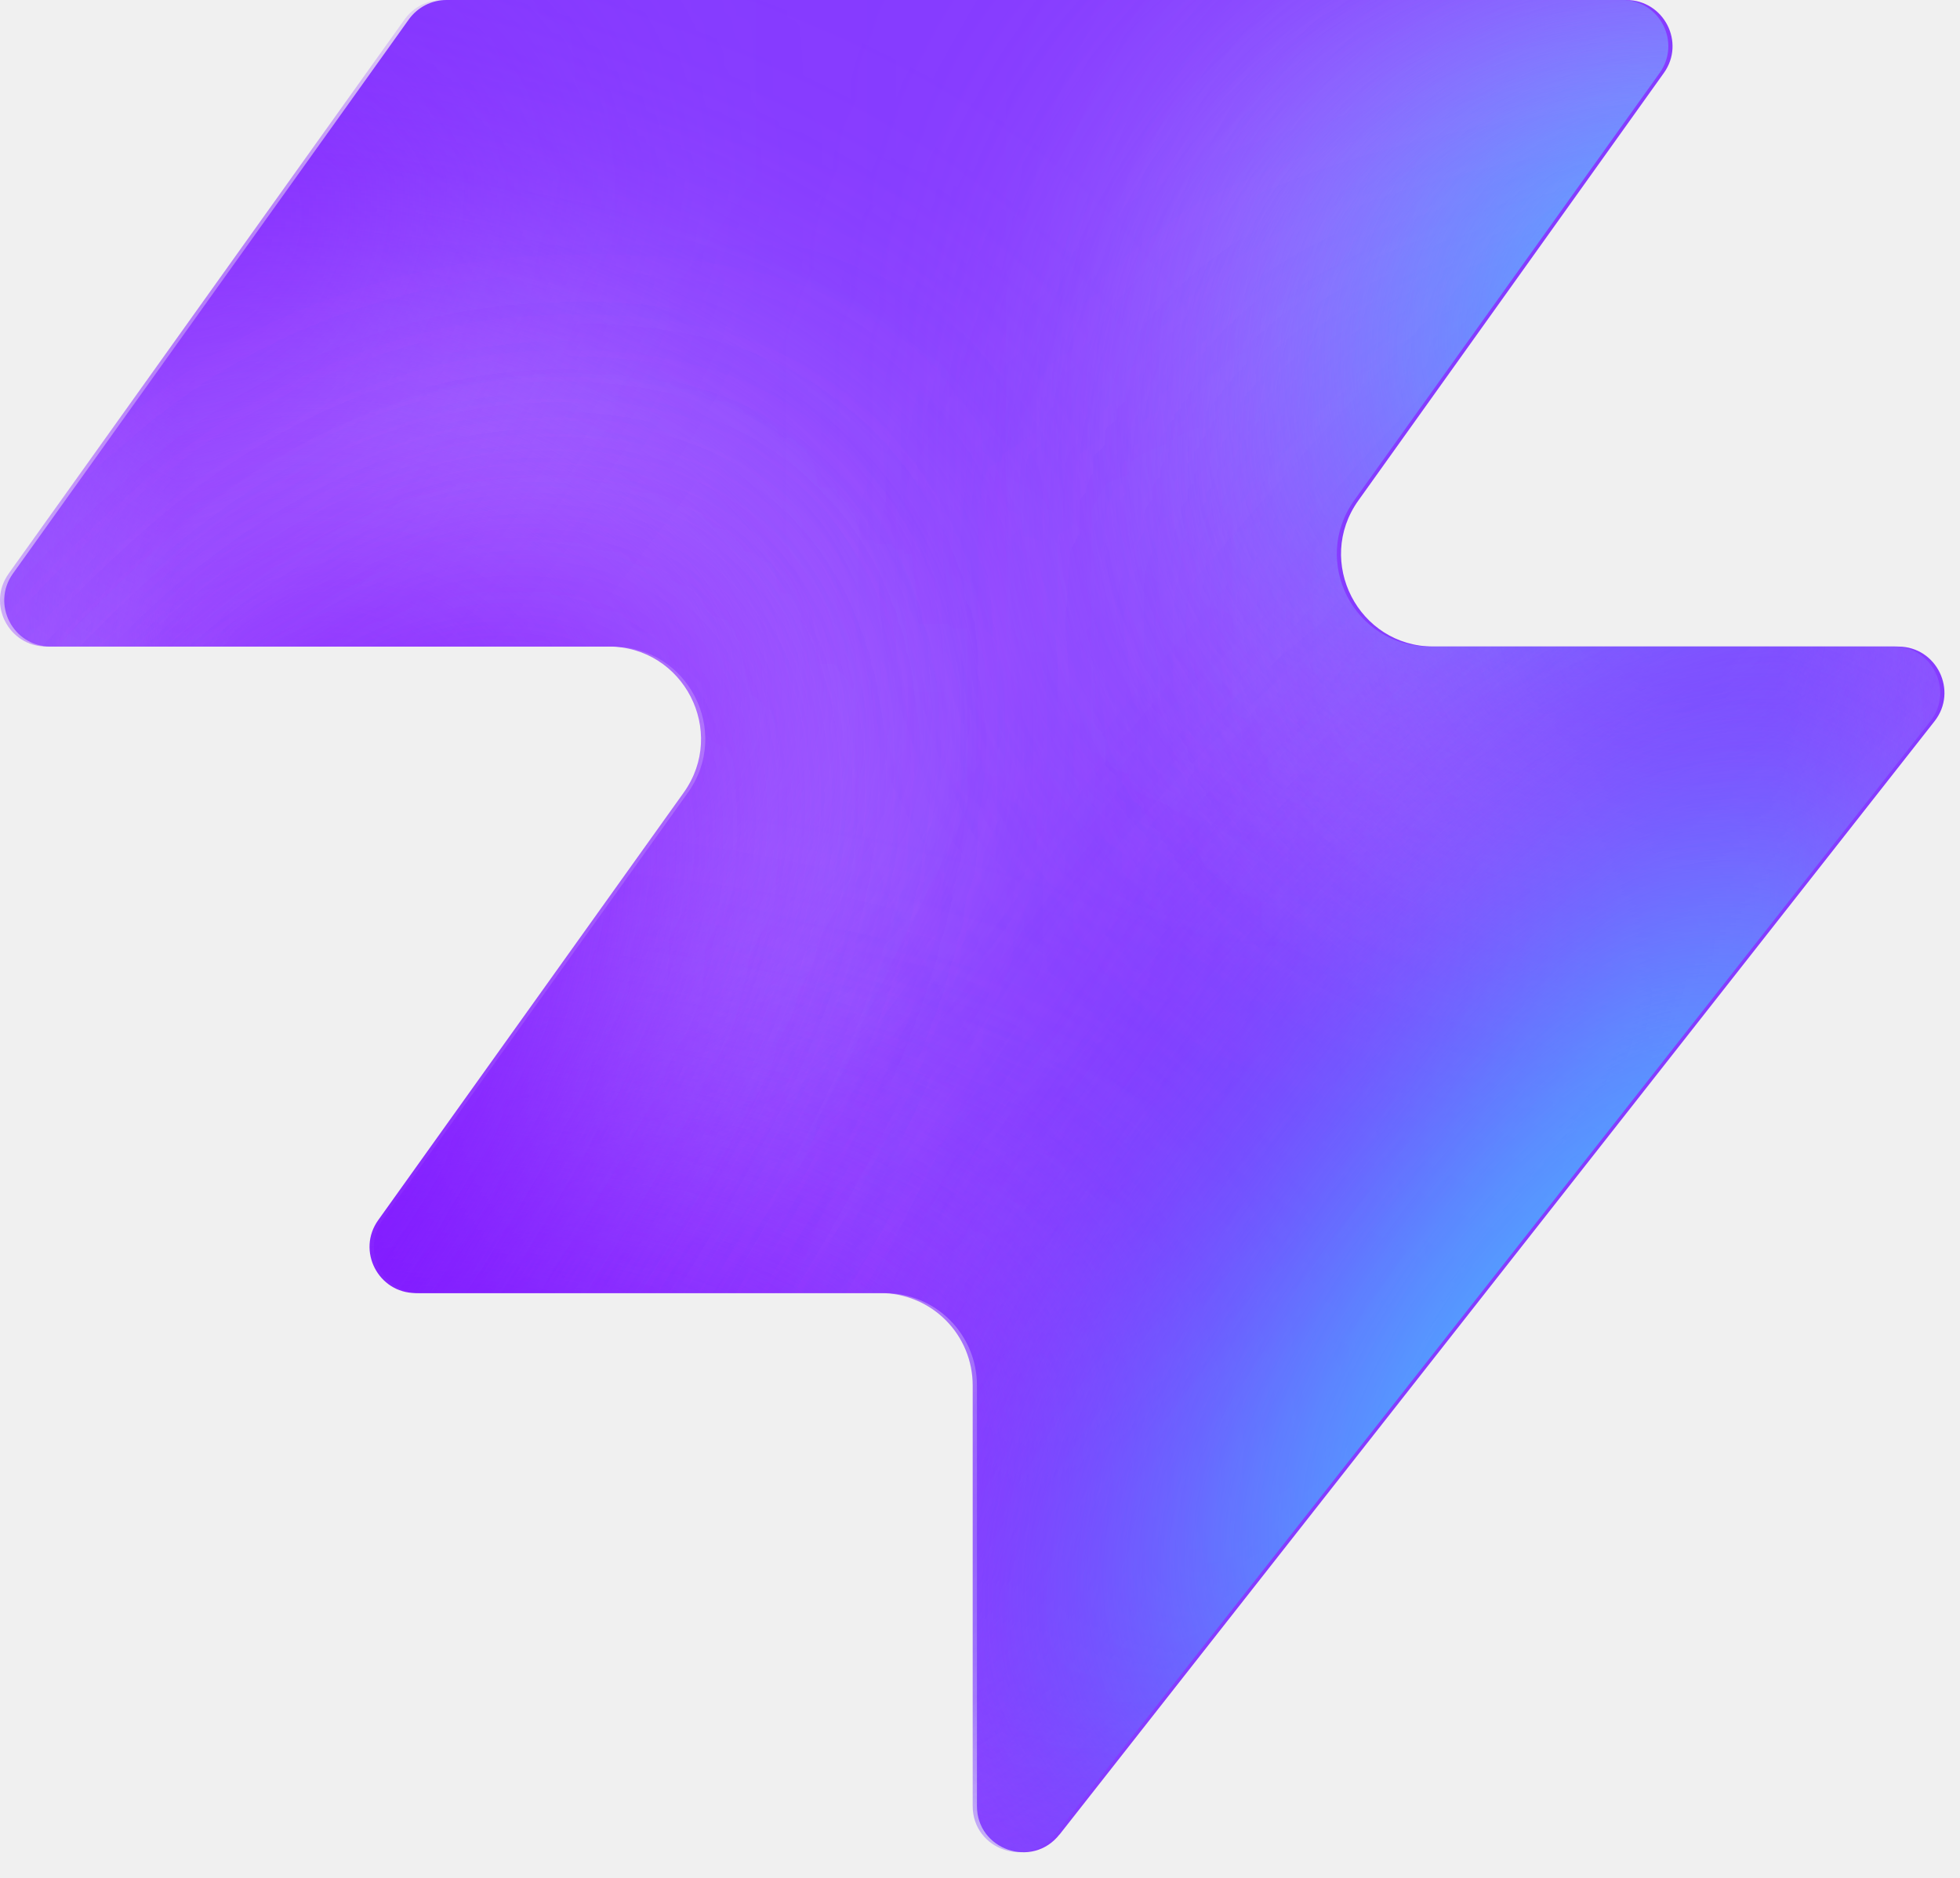
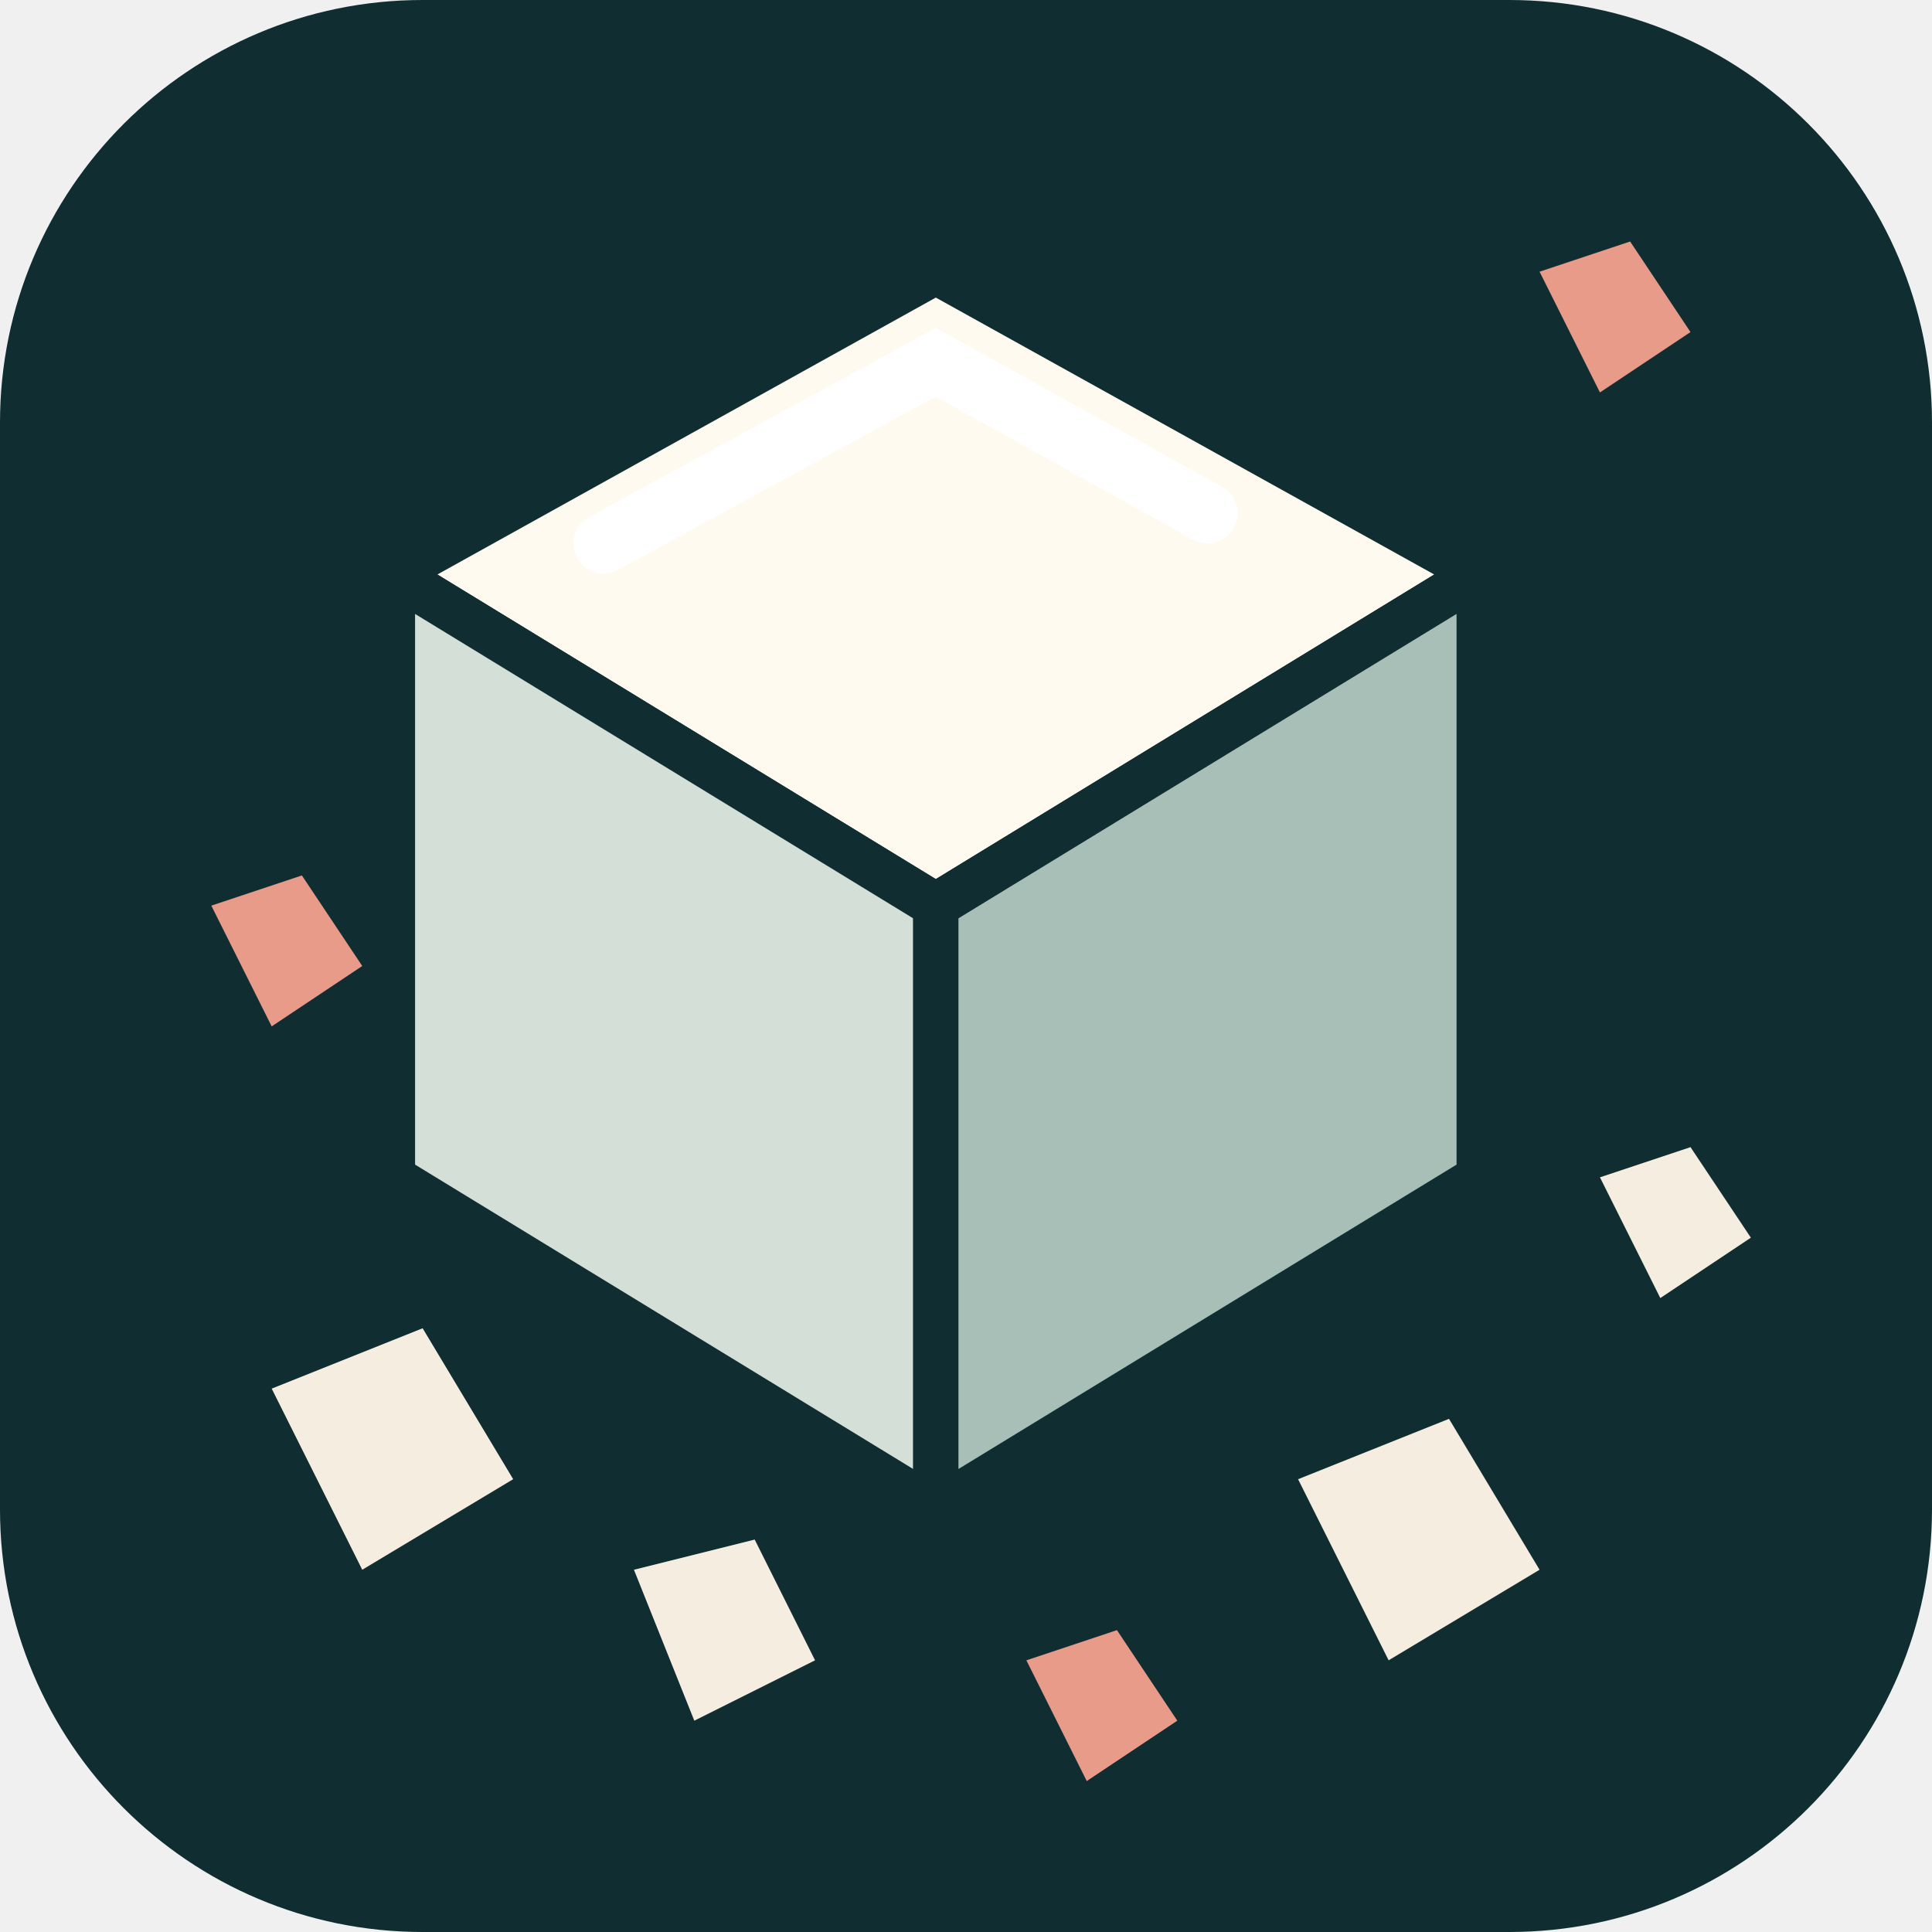
- <svg xmlns="http://www.w3.org/2000/svg" width="48" height="46" fill="none" viewBox="0 0 48 46">
-   <path fill="#863bff" d="M25.946 44.938c-.664.845-2.021.375-2.021-.698V33.937a2.26 2.26 0 0 0-2.262-2.262H10.287c-.92 0-1.456-1.04-.92-1.788l7.48-10.471c1.07-1.497 0-3.578-1.842-3.578H1.237c-.92 0-1.456-1.04-.92-1.788L10.013.474c.214-.297.556-.474.92-.474h28.894c.92 0 1.456 1.04.92 1.788l-7.48 10.471c-1.07 1.498 0 3.579 1.842 3.579h11.377c.943 0 1.473 1.088.89 1.83L25.947 44.94z" style="fill:#863bff;fill:color(display-p3 .525 .23 1);fill-opacity:1" />
-   <mask id="a" width="48" height="46" x="0" y="0" maskUnits="userSpaceOnUse" style="mask-type:alpha">
-     <path fill="#000" d="M25.842 44.938c-.664.844-2.021.375-2.021-.698V33.937a2.26 2.26 0 0 0-2.262-2.262H10.183c-.92 0-1.456-1.04-.92-1.788l7.48-10.471c1.07-1.498 0-3.579-1.842-3.579H1.133c-.92 0-1.456-1.04-.92-1.787L9.91.473c.214-.297.556-.474.92-.474h28.894c.92 0 1.456 1.04.92 1.788l-7.48 10.471c-1.07 1.498 0 3.578 1.842 3.578h11.377c.943 0 1.473 1.088.89 1.832L25.843 44.94z" style="fill:#000;fill-opacity:1" />
-   </mask>
-   <g mask="url(#a)">
-     <g filter="url(#b)">
-       <ellipse cx="5.508" cy="14.704" fill="#ede6ff" rx="5.508" ry="14.704" style="fill:#ede6ff;fill:color(display-p3 .927 .903 1);fill-opacity:1" transform="matrix(.00324 1 1 -.00324 -4.47 31.516)" />
-     </g>
-     <g filter="url(#c)">
-       <ellipse cx="10.399" cy="29.851" fill="#ede6ff" rx="10.399" ry="29.851" style="fill:#ede6ff;fill:color(display-p3 .927 .903 1);fill-opacity:1" transform="matrix(.00324 1 1 -.00324 -39.328 7.883)" />
-     </g>
-     <g filter="url(#d)">
-       <ellipse cx="5.508" cy="30.487" fill="#7e14ff" rx="5.508" ry="30.487" style="fill:#7e14ff;fill:color(display-p3 .492 .077 1);fill-opacity:1" transform="rotate(89.814 -25.913 -14.639)scale(1 -1)" />
-     </g>
-     <g filter="url(#e)">
-       <ellipse cx="5.508" cy="30.599" fill="#7e14ff" rx="5.508" ry="30.599" style="fill:#7e14ff;fill:color(display-p3 .492 .077 1);fill-opacity:1" transform="rotate(89.814 -32.644 -3.334)scale(1 -1)" />
-     </g>
-     <g filter="url(#f)">
-       <ellipse cx="5.508" cy="30.599" fill="#7e14ff" rx="5.508" ry="30.599" style="fill:#7e14ff;fill:color(display-p3 .492 .077 1);fill-opacity:1" transform="matrix(.00324 1 1 -.00324 -34.34 30.47)" />
-     </g>
-     <g filter="url(#g)">
-       <ellipse cx="14.072" cy="22.078" fill="#ede6ff" rx="14.072" ry="22.078" style="fill:#ede6ff;fill:color(display-p3 .927 .903 1);fill-opacity:1" transform="rotate(93.35 24.506 48.493)scale(-1 1)" />
-     </g>
-     <g filter="url(#h)">
-       <ellipse cx="3.47" cy="21.501" fill="#7e14ff" rx="3.47" ry="21.501" style="fill:#7e14ff;fill:color(display-p3 .492 .077 1);fill-opacity:1" transform="rotate(89.009 28.708 47.59)scale(-1 1)" />
-     </g>
-     <g filter="url(#i)">
-       <ellipse cx="3.47" cy="21.501" fill="#7e14ff" rx="3.47" ry="21.501" style="fill:#7e14ff;fill:color(display-p3 .492 .077 1);fill-opacity:1" transform="rotate(89.009 28.708 47.59)scale(-1 1)" />
-     </g>
-     <g filter="url(#j)">
-       <ellipse cx=".387" cy="8.972" fill="#7e14ff" rx="4.407" ry="29.108" style="fill:#7e14ff;fill:color(display-p3 .492 .077 1);fill-opacity:1" transform="rotate(39.51 .387 8.972)" />
-     </g>
-     <g filter="url(#k)">
-       <ellipse cx="47.523" cy="-6.092" fill="#7e14ff" rx="4.407" ry="29.108" style="fill:#7e14ff;fill:color(display-p3 .492 .077 1);fill-opacity:1" transform="rotate(37.892 47.523 -6.092)" />
-     </g>
-     <g filter="url(#l)">
-       <ellipse cx="41.412" cy="6.333" fill="#47bfff" rx="5.971" ry="9.665" style="fill:#47bfff;fill:color(display-p3 .28 .748 1);fill-opacity:1" transform="rotate(37.892 41.412 6.333)" />
-     </g>
-     <g filter="url(#m)">
-       <ellipse cx="-1.879" cy="38.332" fill="#7e14ff" rx="4.407" ry="29.108" style="fill:#7e14ff;fill:color(display-p3 .492 .077 1);fill-opacity:1" transform="rotate(37.892 -1.88 38.332)" />
-     </g>
-     <g filter="url(#n)">
-       <ellipse cx="-1.879" cy="38.332" fill="#7e14ff" rx="4.407" ry="29.108" style="fill:#7e14ff;fill:color(display-p3 .492 .077 1);fill-opacity:1" transform="rotate(37.892 -1.88 38.332)" />
-     </g>
-     <g filter="url(#o)">
-       <ellipse cx="35.651" cy="29.907" fill="#7e14ff" rx="4.407" ry="29.108" style="fill:#7e14ff;fill:color(display-p3 .492 .077 1);fill-opacity:1" transform="rotate(37.892 35.651 29.907)" />
-     </g>
-     <g filter="url(#p)">
-       <ellipse cx="38.418" cy="32.4" fill="#47bfff" rx="5.971" ry="15.297" style="fill:#47bfff;fill:color(display-p3 .28 .748 1);fill-opacity:1" transform="rotate(37.892 38.418 32.4)" />
-     </g>
+ <svg xmlns="http://www.w3.org/2000/svg" width="64" height="64" viewBox="0 0 64 64" fill="none">
+   <rect width="64" height="64" rx="14" fill="#102d31" />
+   <g stroke="#102d31" stroke-width="1.5" stroke-linejoin="round">
+     <path d="M31 9 49 19 31 30 13 19Z" fill="#fffaf0" />
+     <path d="M13 19 31 30 31 50 13 39Z" fill="#d4dfd8" />
+     <path d="M31 30 49 19 49 39 31 50Z" fill="#a8bfb7" />
  </g>
-   <defs>
-     <filter id="b" width="60.045" height="41.654" x="-19.77" y="16.149" color-interpolation-filters="sRGB" filterUnits="userSpaceOnUse">
-       <feFlood flood-opacity="0" result="BackgroundImageFix" />
-       <feBlend in="SourceGraphic" in2="BackgroundImageFix" result="shape" />
-       <feGaussianBlur result="effect1_foregroundBlur_2002_17158" stdDeviation="7.659" />
-     </filter>
-     <filter id="c" width="90.34" height="51.437" x="-54.613" y="-7.533" color-interpolation-filters="sRGB" filterUnits="userSpaceOnUse">
-       <feFlood flood-opacity="0" result="BackgroundImageFix" />
-       <feBlend in="SourceGraphic" in2="BackgroundImageFix" result="shape" />
-       <feGaussianBlur result="effect1_foregroundBlur_2002_17158" stdDeviation="7.659" />
-     </filter>
-     <filter id="d" width="79.355" height="29.4" x="-49.64" y="2.03" color-interpolation-filters="sRGB" filterUnits="userSpaceOnUse">
-       <feFlood flood-opacity="0" result="BackgroundImageFix" />
-       <feBlend in="SourceGraphic" in2="BackgroundImageFix" result="shape" />
-       <feGaussianBlur result="effect1_foregroundBlur_2002_17158" stdDeviation="4.596" />
-     </filter>
-     <filter id="e" width="79.579" height="29.4" x="-45.045" y="20.029" color-interpolation-filters="sRGB" filterUnits="userSpaceOnUse">
-       <feFlood flood-opacity="0" result="BackgroundImageFix" />
-       <feBlend in="SourceGraphic" in2="BackgroundImageFix" result="shape" />
-       <feGaussianBlur result="effect1_foregroundBlur_2002_17158" stdDeviation="4.596" />
-     </filter>
-     <filter id="f" width="79.579" height="29.4" x="-43.513" y="21.178" color-interpolation-filters="sRGB" filterUnits="userSpaceOnUse">
-       <feFlood flood-opacity="0" result="BackgroundImageFix" />
-       <feBlend in="SourceGraphic" in2="BackgroundImageFix" result="shape" />
-       <feGaussianBlur result="effect1_foregroundBlur_2002_17158" stdDeviation="4.596" />
-     </filter>
-     <filter id="g" width="74.749" height="58.852" x="15.756" y="-17.901" color-interpolation-filters="sRGB" filterUnits="userSpaceOnUse">
-       <feFlood flood-opacity="0" result="BackgroundImageFix" />
-       <feBlend in="SourceGraphic" in2="BackgroundImageFix" result="shape" />
-       <feGaussianBlur result="effect1_foregroundBlur_2002_17158" stdDeviation="7.659" />
-     </filter>
-     <filter id="h" width="61.377" height="25.362" x="23.548" y="2.284" color-interpolation-filters="sRGB" filterUnits="userSpaceOnUse">
-       <feFlood flood-opacity="0" result="BackgroundImageFix" />
-       <feBlend in="SourceGraphic" in2="BackgroundImageFix" result="shape" />
-       <feGaussianBlur result="effect1_foregroundBlur_2002_17158" stdDeviation="4.596" />
-     </filter>
-     <filter id="i" width="61.377" height="25.362" x="23.548" y="2.284" color-interpolation-filters="sRGB" filterUnits="userSpaceOnUse">
-       <feFlood flood-opacity="0" result="BackgroundImageFix" />
-       <feBlend in="SourceGraphic" in2="BackgroundImageFix" result="shape" />
-       <feGaussianBlur result="effect1_foregroundBlur_2002_17158" stdDeviation="4.596" />
-     </filter>
-     <filter id="j" width="56.045" height="63.649" x="-27.636" y="-22.853" color-interpolation-filters="sRGB" filterUnits="userSpaceOnUse">
-       <feFlood flood-opacity="0" result="BackgroundImageFix" />
-       <feBlend in="SourceGraphic" in2="BackgroundImageFix" result="shape" />
-       <feGaussianBlur result="effect1_foregroundBlur_2002_17158" stdDeviation="4.596" />
-     </filter>
-     <filter id="k" width="54.814" height="64.646" x="20.116" y="-38.415" color-interpolation-filters="sRGB" filterUnits="userSpaceOnUse">
-       <feFlood flood-opacity="0" result="BackgroundImageFix" />
-       <feBlend in="SourceGraphic" in2="BackgroundImageFix" result="shape" />
-       <feGaussianBlur result="effect1_foregroundBlur_2002_17158" stdDeviation="4.596" />
-     </filter>
-     <filter id="l" width="33.541" height="35.313" x="24.641" y="-11.323" color-interpolation-filters="sRGB" filterUnits="userSpaceOnUse">
-       <feFlood flood-opacity="0" result="BackgroundImageFix" />
-       <feBlend in="SourceGraphic" in2="BackgroundImageFix" result="shape" />
-       <feGaussianBlur result="effect1_foregroundBlur_2002_17158" stdDeviation="4.596" />
-     </filter>
-     <filter id="m" width="54.814" height="64.646" x="-29.286" y="6.009" color-interpolation-filters="sRGB" filterUnits="userSpaceOnUse">
-       <feFlood flood-opacity="0" result="BackgroundImageFix" />
-       <feBlend in="SourceGraphic" in2="BackgroundImageFix" result="shape" />
-       <feGaussianBlur result="effect1_foregroundBlur_2002_17158" stdDeviation="4.596" />
-     </filter>
-     <filter id="n" width="54.814" height="64.646" x="-29.286" y="6.009" color-interpolation-filters="sRGB" filterUnits="userSpaceOnUse">
-       <feFlood flood-opacity="0" result="BackgroundImageFix" />
-       <feBlend in="SourceGraphic" in2="BackgroundImageFix" result="shape" />
-       <feGaussianBlur result="effect1_foregroundBlur_2002_17158" stdDeviation="4.596" />
-     </filter>
-     <filter id="o" width="54.814" height="64.646" x="8.244" y="-2.416" color-interpolation-filters="sRGB" filterUnits="userSpaceOnUse">
-       <feFlood flood-opacity="0" result="BackgroundImageFix" />
-       <feBlend in="SourceGraphic" in2="BackgroundImageFix" result="shape" />
-       <feGaussianBlur result="effect1_foregroundBlur_2002_17158" stdDeviation="4.596" />
-     </filter>
-     <filter id="p" width="39.409" height="43.623" x="18.713" y="10.588" color-interpolation-filters="sRGB" filterUnits="userSpaceOnUse">
-       <feFlood flood-opacity="0" result="BackgroundImageFix" />
-       <feBlend in="SourceGraphic" in2="BackgroundImageFix" result="shape" />
-       <feGaussianBlur result="effect1_foregroundBlur_2002_17158" stdDeviation="4.596" />
-     </filter>
-   </defs>
+   <path d="m20 18 11-6 9 5" stroke="#fff" stroke-width="2" stroke-linecap="round" />
+   <g fill="#f5ede0">
+     <path d="m9 46 5-2 3 5-5 3Z" />
+     <path d="m21 52 4-1 2 4-4 2Z" />
+     <path d="m43 49 5-2 3 5-5 3Z" />
+     <path d="m53 39 3-1 2 3-3 2Z" />
+   </g>
+   <g fill="#e99b89">
+     <path d="m51 9 3-1 2 3-3 2Z" />
+     <path d="m7 30 3-1 2 3-3 2Z" />
+     <path d="m34 55 3-1 2 3-3 2Z" />
+   </g>
</svg>
